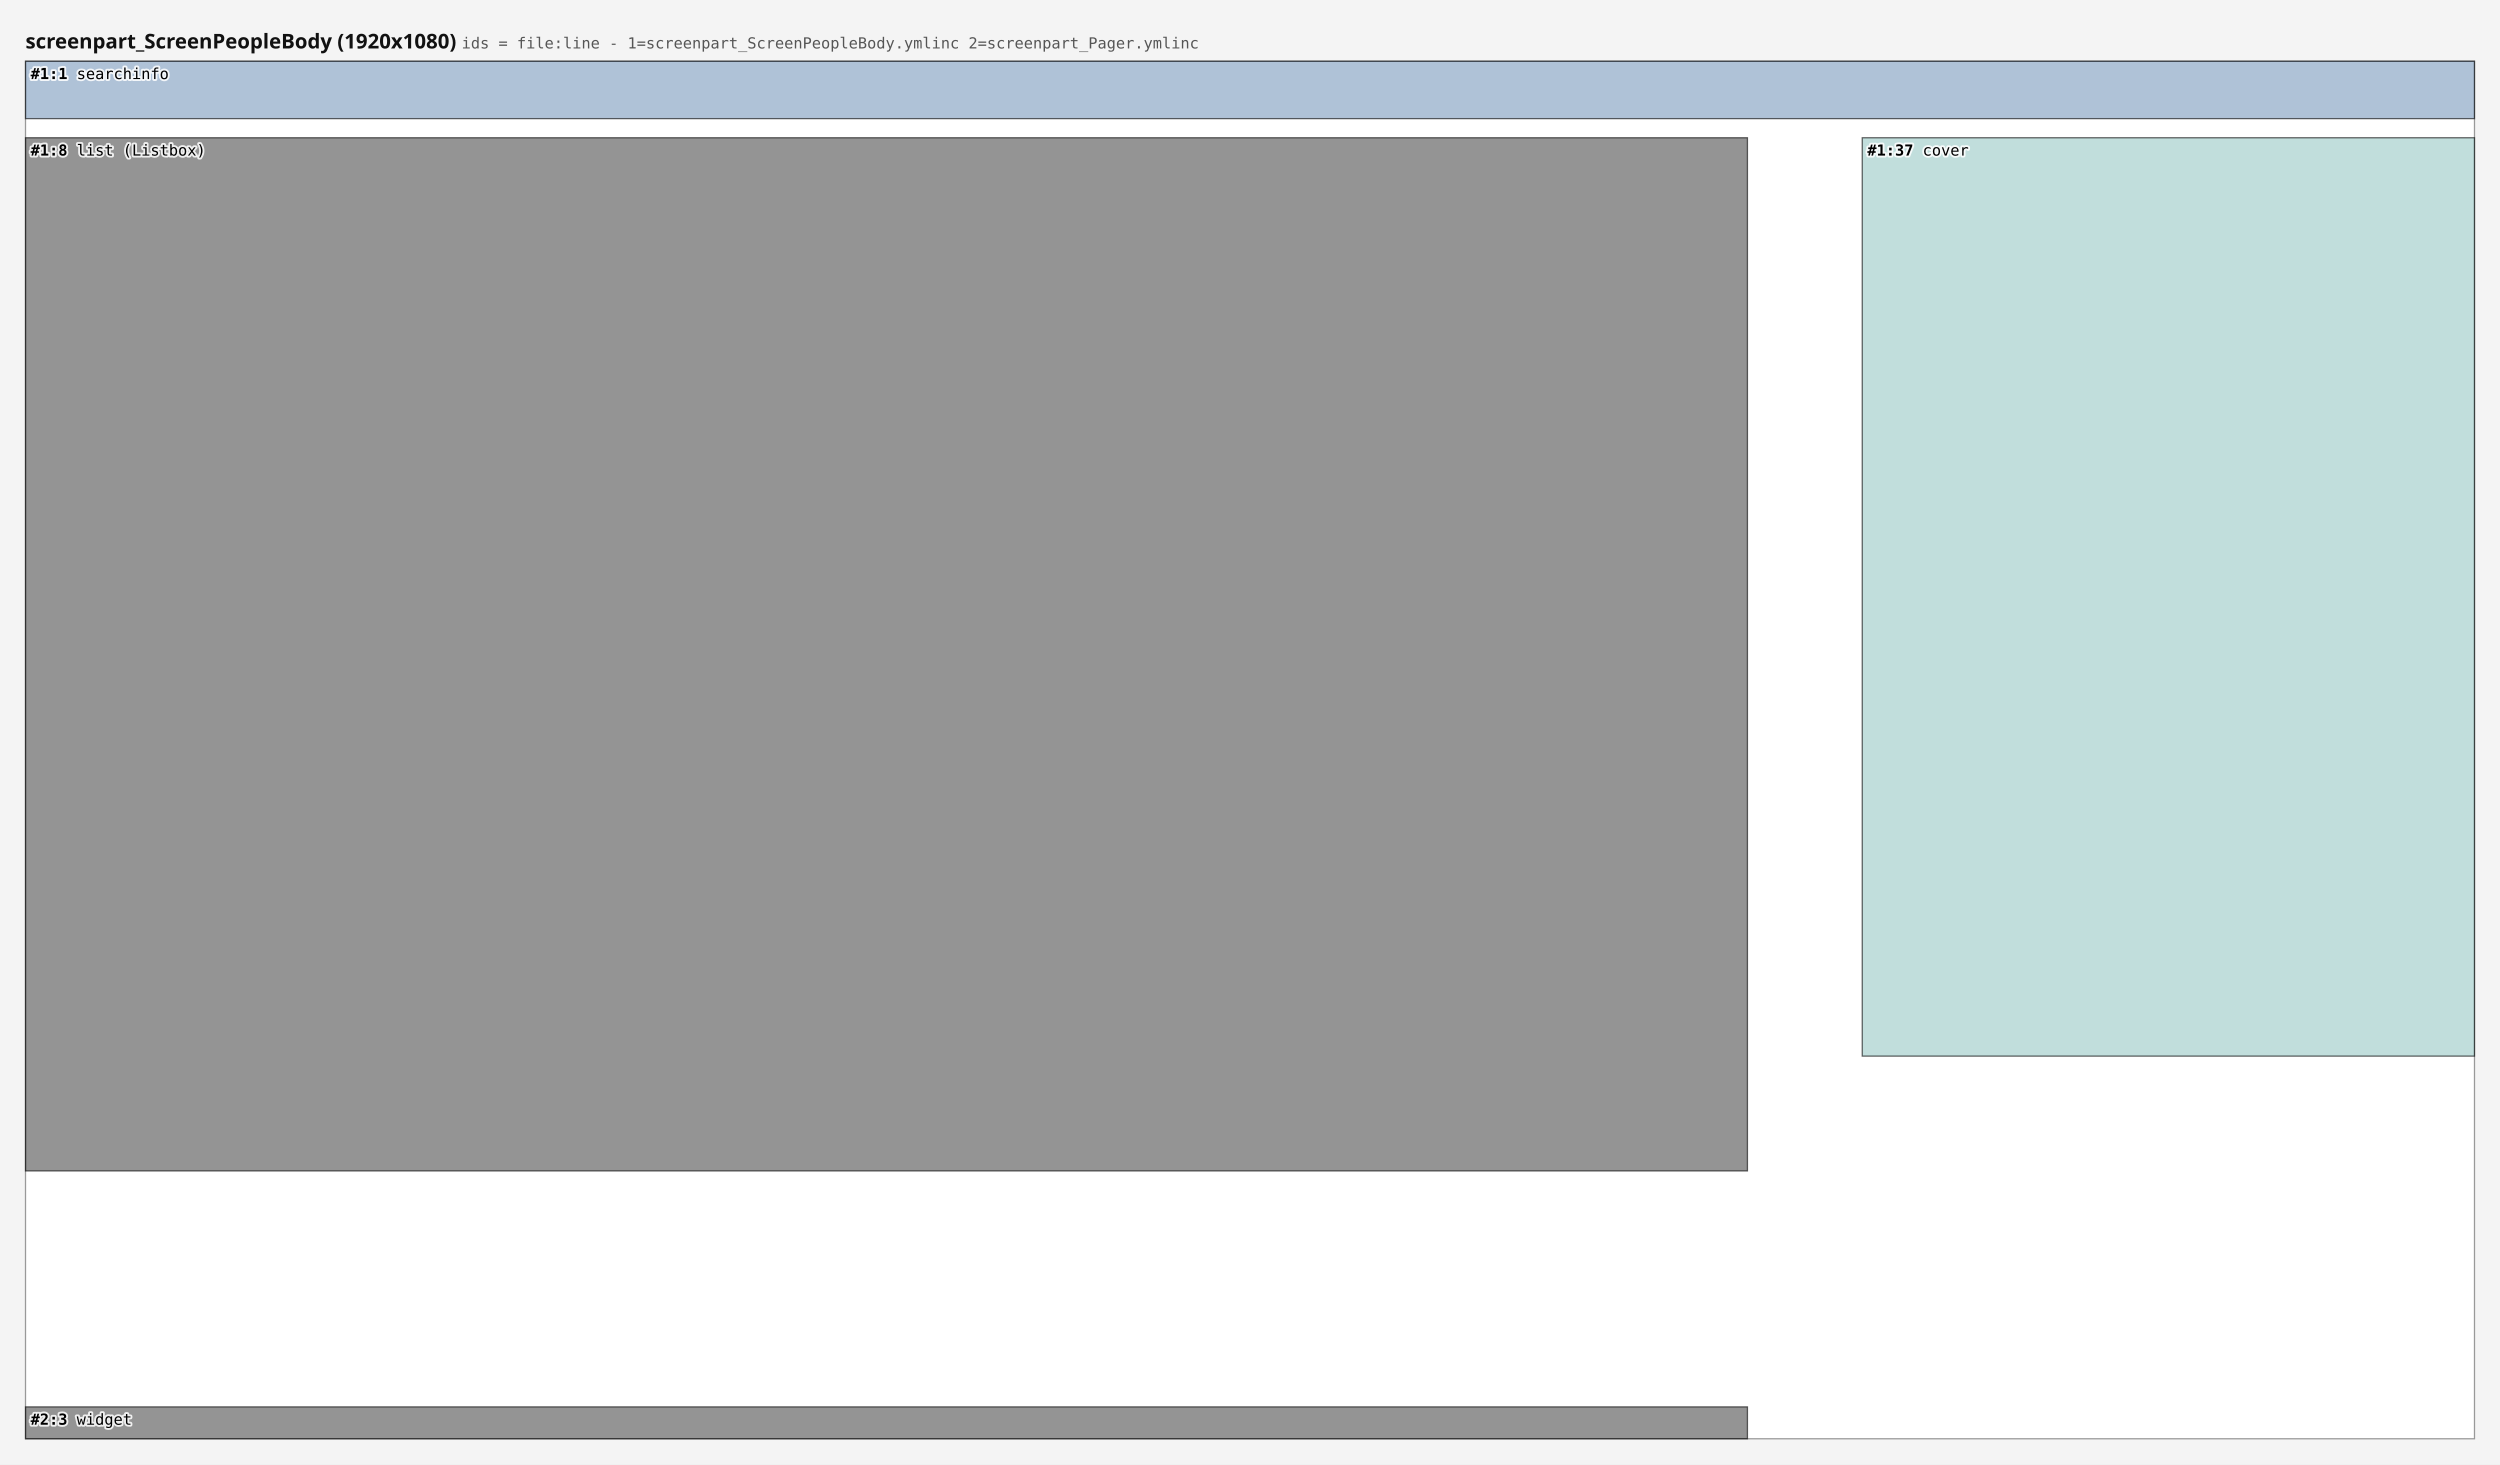
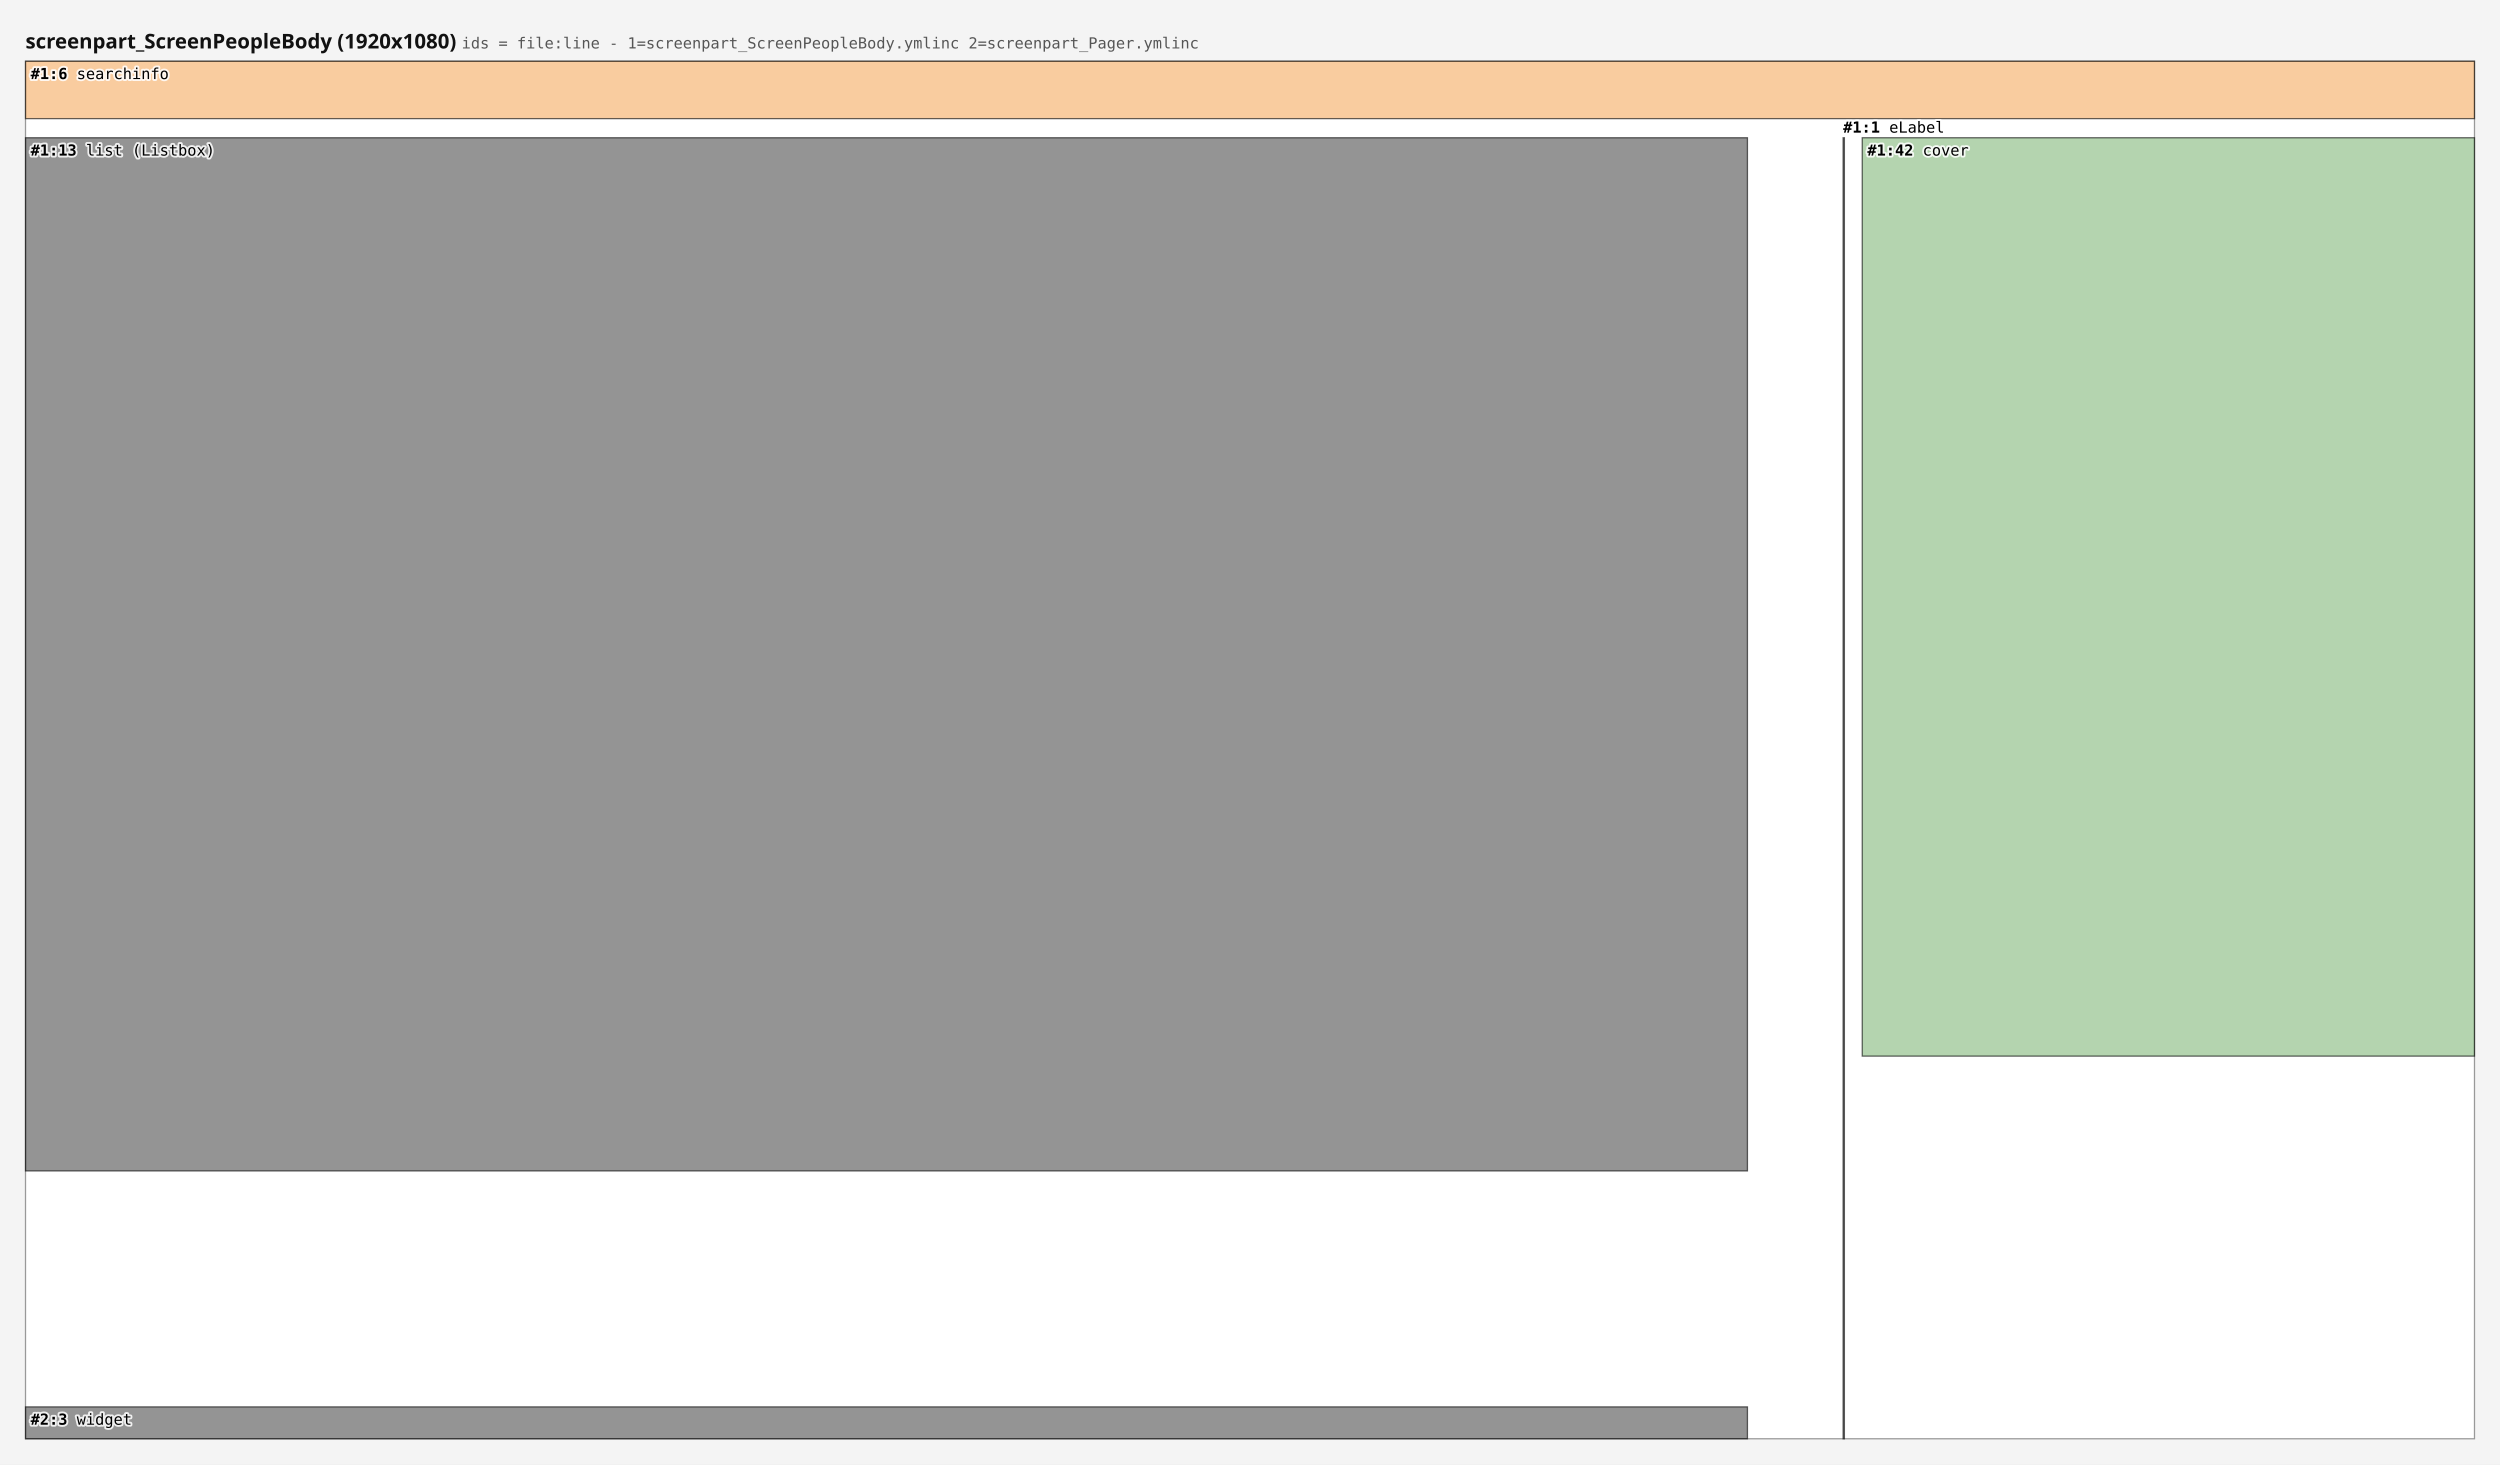
<svg xmlns="http://www.w3.org/2000/svg" width="1960" height="1148" viewBox="0 0 1960 1148">
  <rect x="0" y="0" width="1960" height="1148" fill="#f4f4f4" />
  <text x="20" y="38" font-family="sans-serif" font-size="16" font-weight="bold" fill="#111111">screenpart_ScreenPeopleBody (1920x1080) <tspan font-family="monospace" font-size="12" font-weight="normal" fill="#555555">ids = file:line - 1=screenpart_ScreenPeopleBody.ymlinc  2=screenpart_Pager.ymlinc</tspan>
  </text>
  <g data-screen="0" transform="translate(20,48)">
    <rect x="0" y="0" width="1920" height="1080" fill="#ffffff" stroke="#999999" stroke-width="1" />
-     <rect data-ref="0:0" data-src="screenpart_ScreenPeopleBody.ymlinc:1" x="0" y="0" width="1920" height="45" fill="#4e79a7" fill-opacity="0.45" stroke="#000000" stroke-opacity="0.6" stroke-width="1" />
-     <rect data-ref="0:1" data-src="screenpart_ScreenPeopleBody.ymlinc:8" x="0" y="60" width="1350" height="810" fill="#121212" fill-opacity="0.45" stroke="#000000" stroke-opacity="0.6" stroke-width="1" />
-     <rect data-ref="0:2" data-src="screenpart_Pager.ymlinc:3" x="0" y="1055" width="1350" height="25" fill="#121212" fill-opacity="0.45" stroke="#000000" stroke-opacity="0.6" stroke-width="1" />
-     <rect data-ref="0:3" data-src="screenpart_ScreenPeopleBody.ymlinc:37" x="1440" y="60" width="480" height="720" fill="#76b7b2" fill-opacity="0.45" stroke="#000000" stroke-opacity="0.6" stroke-width="1" />
+     <rect data-ref="0:0" data-src="screenpart_ScreenPeopleBody.ymlinc:1" x="1425" y="60" width="1" height="1020" fill="#424242" fill-opacity="0.45" stroke="#000000" stroke-opacity="0.6" stroke-width="1" />
+     <rect data-ref="0:1" data-src="screenpart_ScreenPeopleBody.ymlinc:6" x="0" y="0" width="1920" height="45" fill="#f28e2b" fill-opacity="0.45" stroke="#000000" stroke-opacity="0.6" stroke-width="1" />
+     <rect data-ref="0:2" data-src="screenpart_ScreenPeopleBody.ymlinc:13" x="0" y="60" width="1350" height="810" fill="#121212" fill-opacity="0.45" stroke="#000000" stroke-opacity="0.6" stroke-width="1" />
+     <rect data-ref="0:3" data-src="screenpart_Pager.ymlinc:3" x="0" y="1055" width="1350" height="25" fill="#121212" fill-opacity="0.45" stroke="#000000" stroke-opacity="0.6" stroke-width="1" />
+     <rect data-ref="0:4" data-src="screenpart_ScreenPeopleBody.ymlinc:42" x="1440" y="60" width="480" height="720" fill="#59a14f" fill-opacity="0.45" stroke="#000000" stroke-opacity="0.6" stroke-width="1" />
    <g pointer-events="none" font-family="monospace" font-size="12" fill="#000000" stroke="#ffffff" stroke-width="3" stroke-opacity="0.85" stroke-linejoin="round" paint-order="stroke">
+       <text x="1425" y="56">
+         <tspan font-weight="bold">#1:1</tspan> eLabel</text>
      <text x="4" y="14">
-         <tspan font-weight="bold">#1:1</tspan> searchinfo</text>
+         <tspan font-weight="bold">#1:6</tspan> searchinfo</text>
      <text x="4" y="74">
-         <tspan font-weight="bold">#1:8</tspan> list (Listbox)</text>
+         <tspan font-weight="bold">#1:13</tspan> list (Listbox)</text>
      <text x="4" y="1069">
        <tspan font-weight="bold">#2:3</tspan> widget</text>
      <text x="1444" y="74">
-         <tspan font-weight="bold">#1:37</tspan> cover</text>
+         <tspan font-weight="bold">#1:42</tspan> cover</text>
    </g>
  </g>
</svg>
